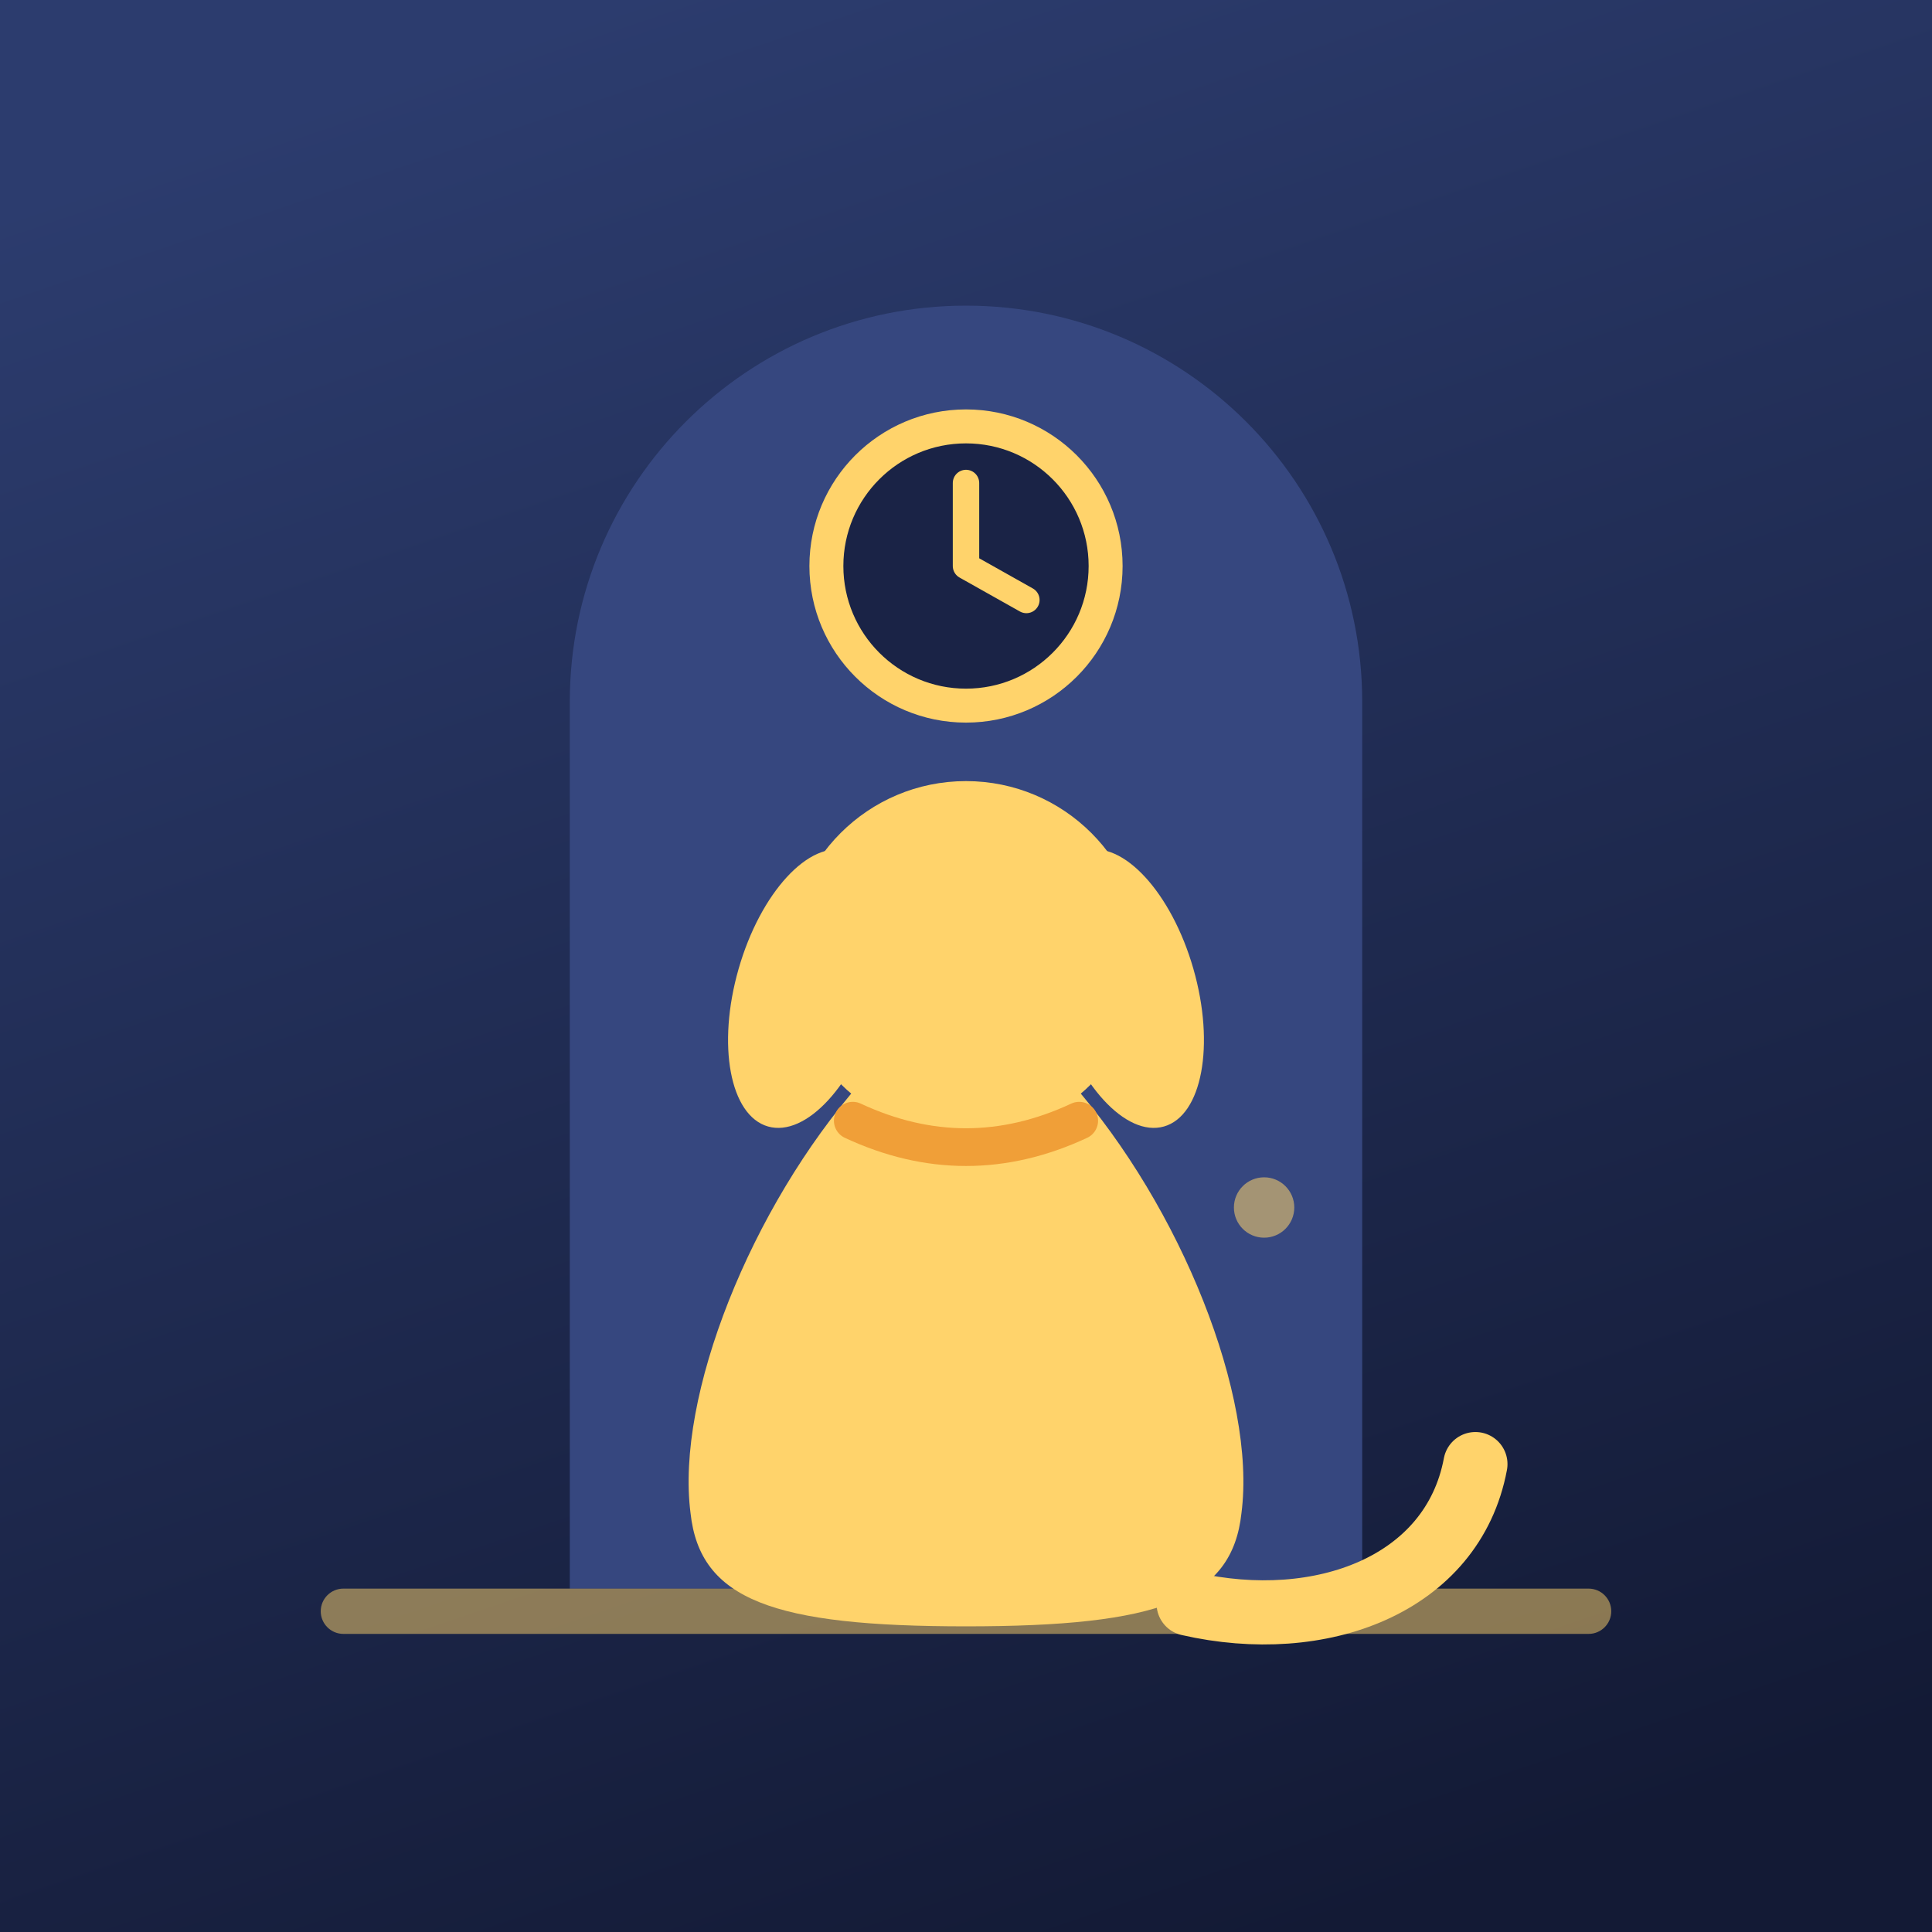
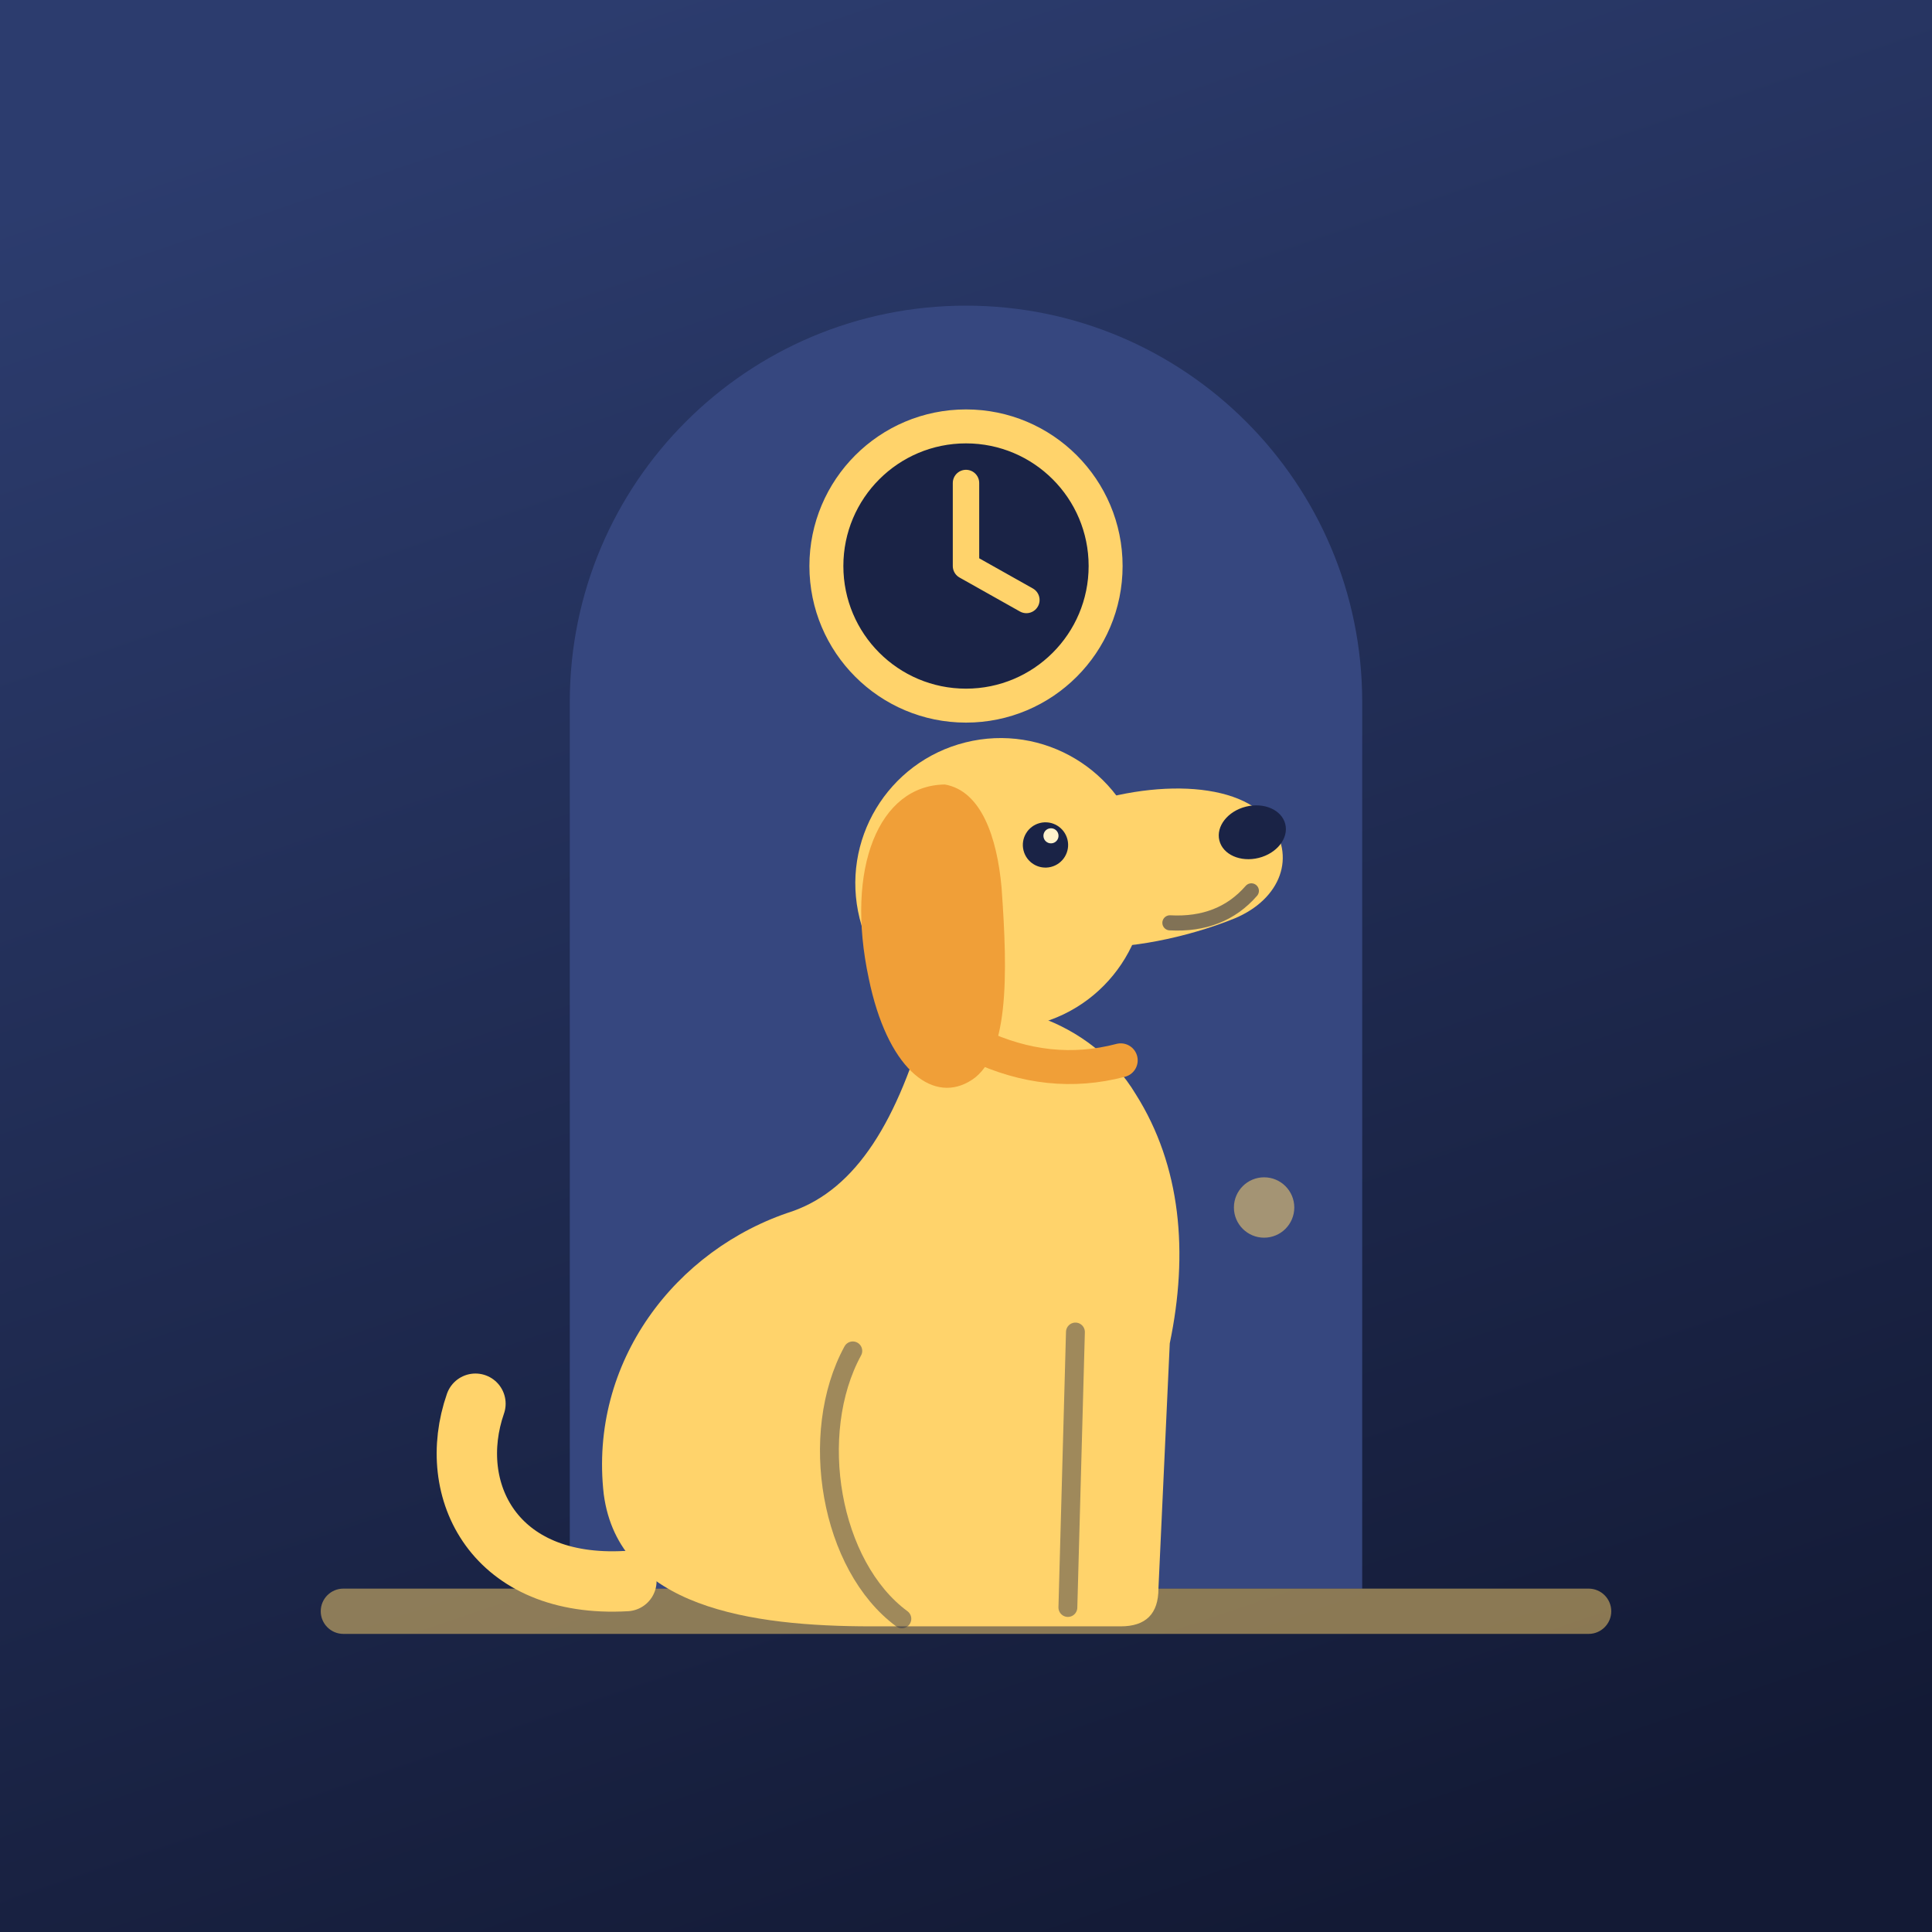
<svg xmlns="http://www.w3.org/2000/svg" viewBox="0 0 1024 1024" width="1024" height="1024">
  <defs>
    <linearGradient id="bgx05bsky" x1="0.33" y1="0" x2="0.67" y2="1">
      <stop offset="0" stop-color="#2C3C6E" />
      <stop offset="1" stop-color="#131A35" />
    </linearGradient>
  </defs>
  <rect width="1024" height="1024" fill="url(#bgx05bsky)" />
  <path d="M302 842V372A210 210 0 0 1 722 372V842Z" fill="#36477F" />
  <circle cx="512" cy="300" r="74" fill="#1A2346" stroke="#FFD36B" stroke-width="18" />
  <path d="M512 300V256M512 300L544 318" fill="none" stroke="#FFD36B" stroke-width="14" stroke-linecap="round" />
  <circle cx="670" cy="640" r="16" fill="#FFD36B" opacity=".55" />
  <rect x="170" y="842" width="684" height="24" rx="12" fill="#FFD36B" opacity=".5" />
-   <g fill="#FFD36B">
-     <ellipse cx="428" cy="524" rx="38" ry="76" transform="rotate(16 428 524)" />
-     <ellipse cx="596" cy="524" rx="38" ry="76" transform="rotate(-16 596 524)" />
-     <circle cx="512" cy="508" r="94" />
-     <path d="M456 574C398 640 358 740 366 802C371 848 410 862 512 862C614 862 653 848 658 802C666 740 626 640 568 574Z" />
+   <path d="M332 838C262 842 236 790 252 744" fill="none" stroke="#FFD36B" stroke-width="32" stroke-linecap="round" />
+   <path d="M492 536C528 526 578 540 602 580C626 618 630 664 620 712L614 842Q614 862 594 862H462C398 862 328 852 320 792C312 722 358 662 420 642C454 630 476 594 492 536Z" fill="#FFD36B" />
+   <g fill="none" stroke="#1A2346" stroke-width="10" stroke-linecap="round" opacity=".42">
+     <path d="M570 706L566 852" />
+     <path d="M478 858C440 830 428 760 452 716" />
  </g>
-   <path d="M630 850C700 866 770 840 782 776" fill="none" stroke="#FFD36B" stroke-width="34" stroke-linecap="round" />
-   <path d="M452 594Q512 622 572 594" fill="none" stroke="#F09F38" stroke-width="20" stroke-linecap="round" />
+   <path d="M518 554Q556 572 594 562" fill="none" stroke="#F09F38" stroke-width="18" stroke-linecap="round" />
+   <g transform="rotate(-14 540 540)">
+     <circle cx="548" cy="468" r="77" fill="#FFD36B" />
+     <path d="M584 440C632 432 682 444 694 470C704 492 690 512 664 516C636 520 604 518 586 512Z" fill="#FFD36B" />
+     <ellipse cx="684" cy="474" rx="18" ry="14" fill="#1A2346" />
+     <path d="M676 504Q656 518 630 510" fill="none" stroke="#1A2346" stroke-width="8" stroke-linecap="round" opacity=".55" />
+     <circle cx="576" cy="454" r="12" fill="#1A2346" />
+     <circle cx="580" cy="450" r="4" fill="#FFF2CC" />
+     <path d="M532 410C498 402 470 440 468 500C466 548 484 572 506 566C530 560 540 516 548 470C552 444 550 418 532 410Z" fill="#F09F38" />
+   </g>
</svg>
